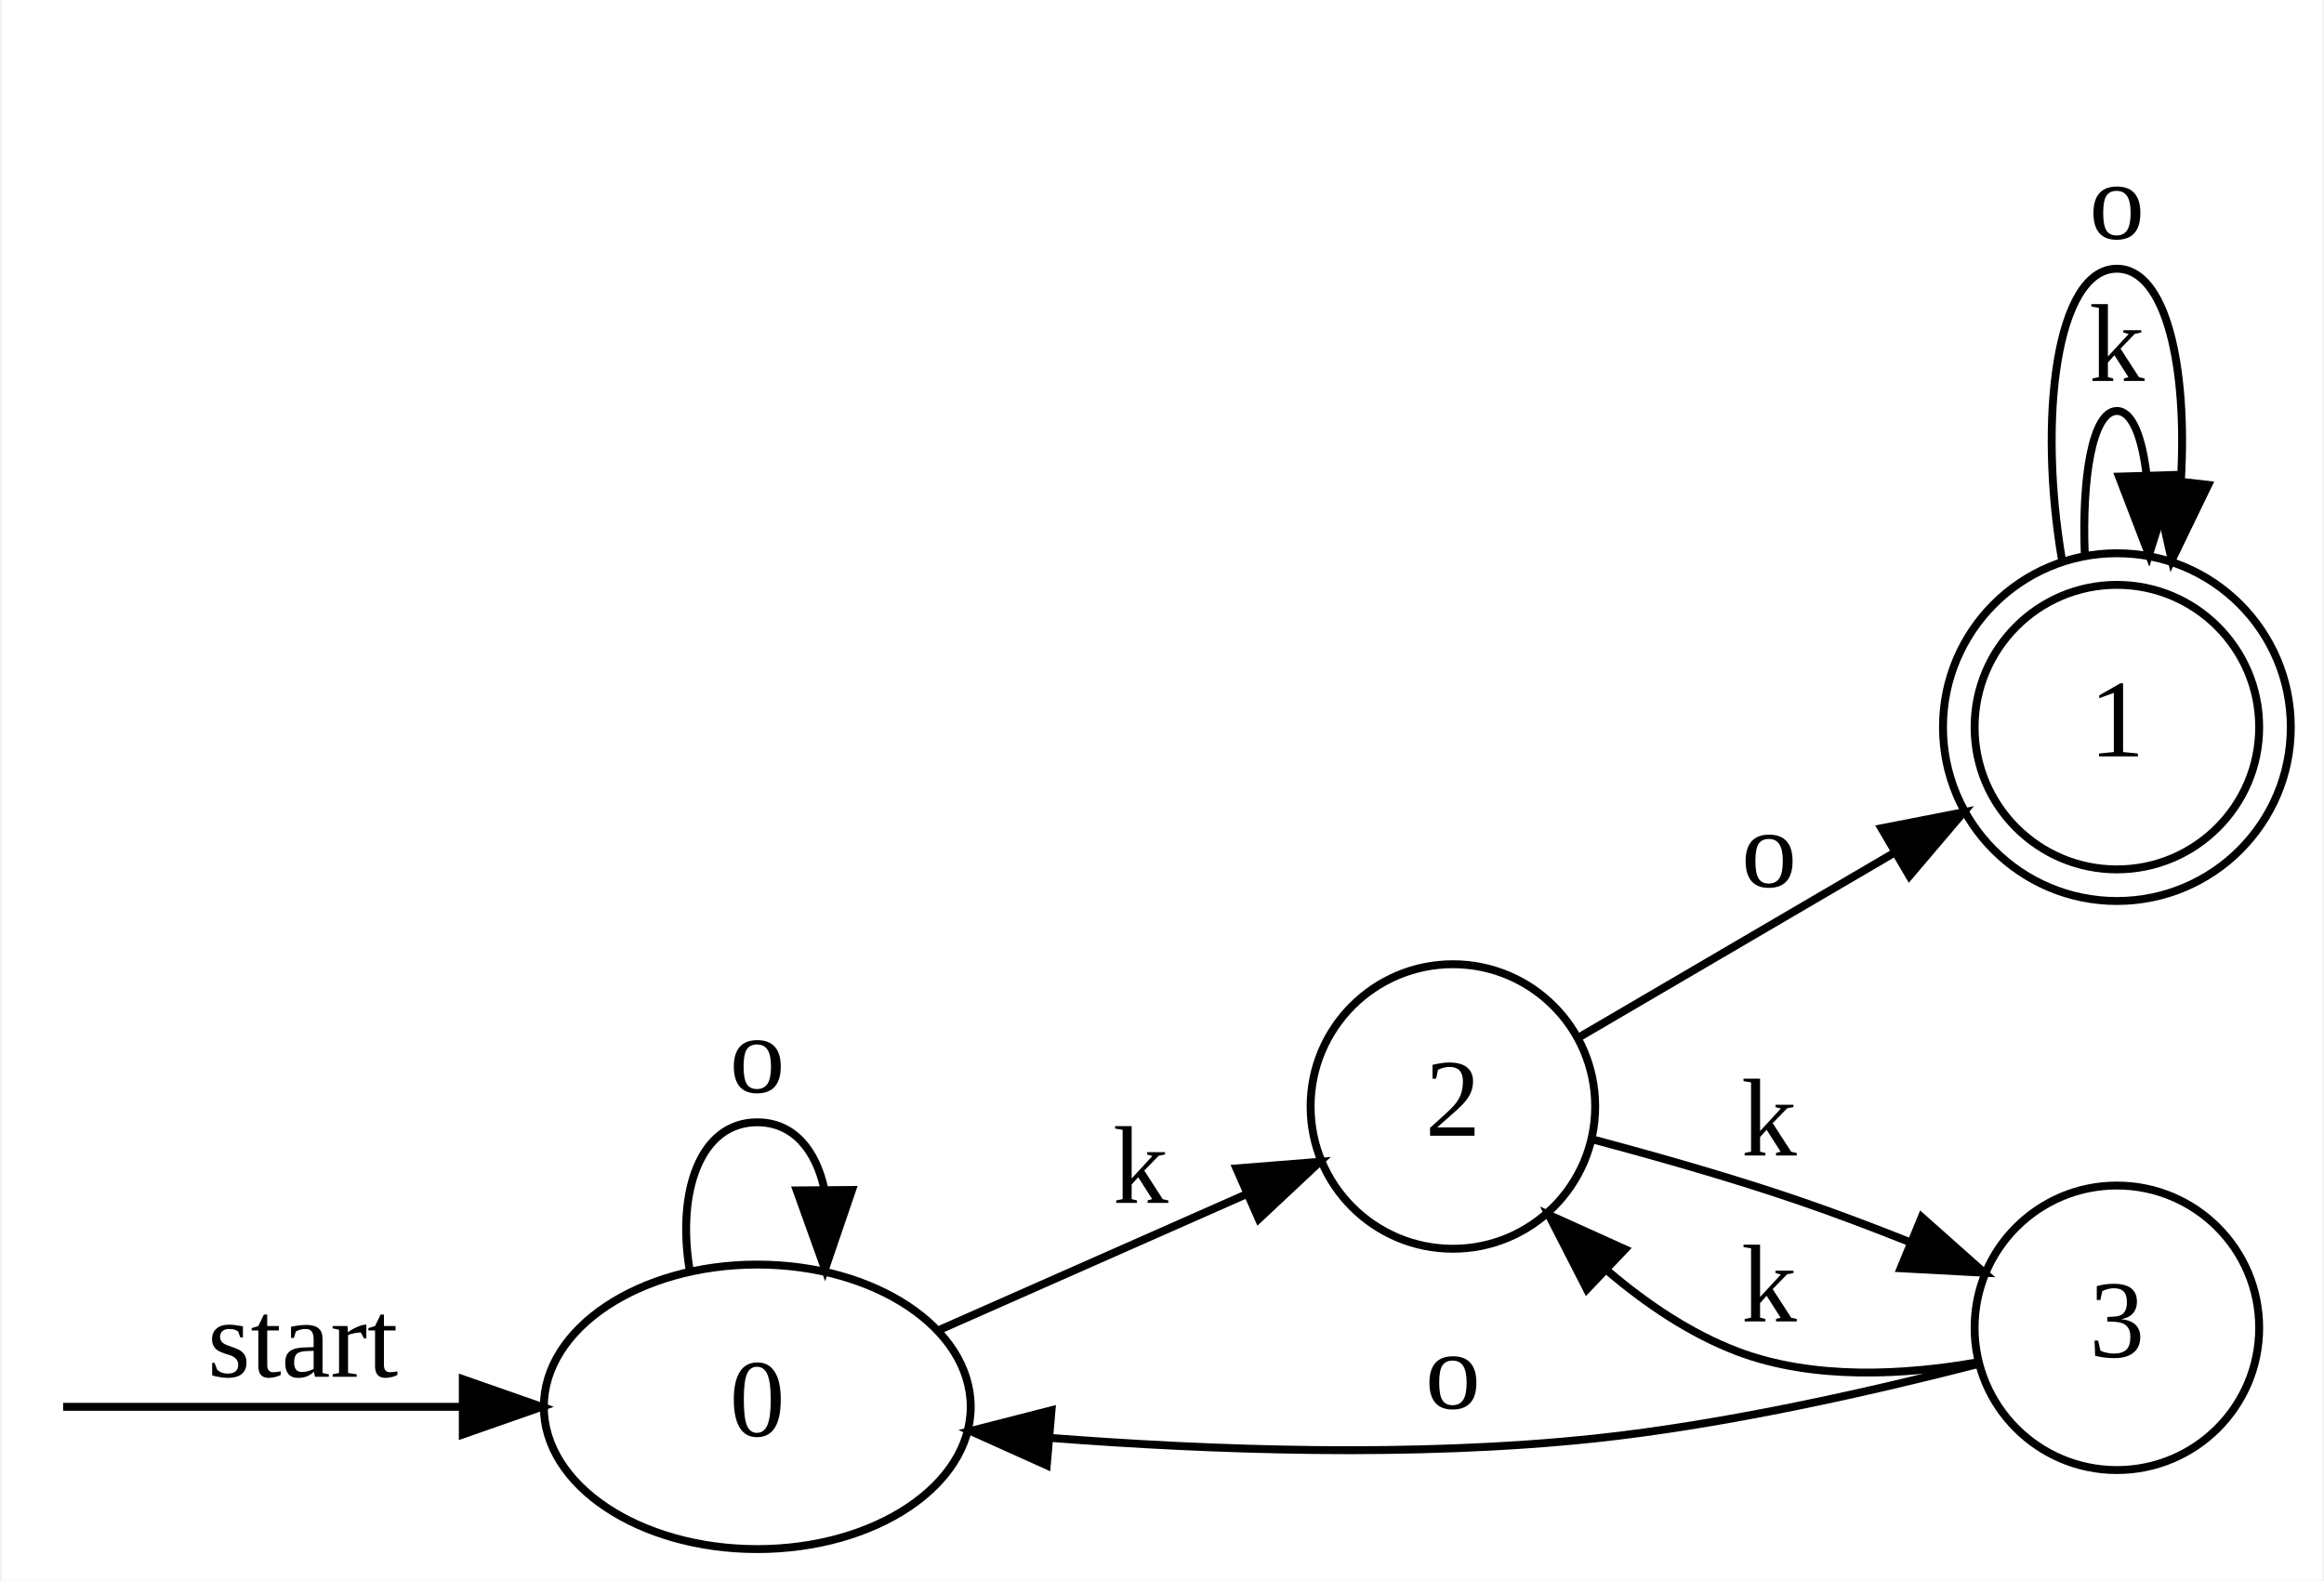
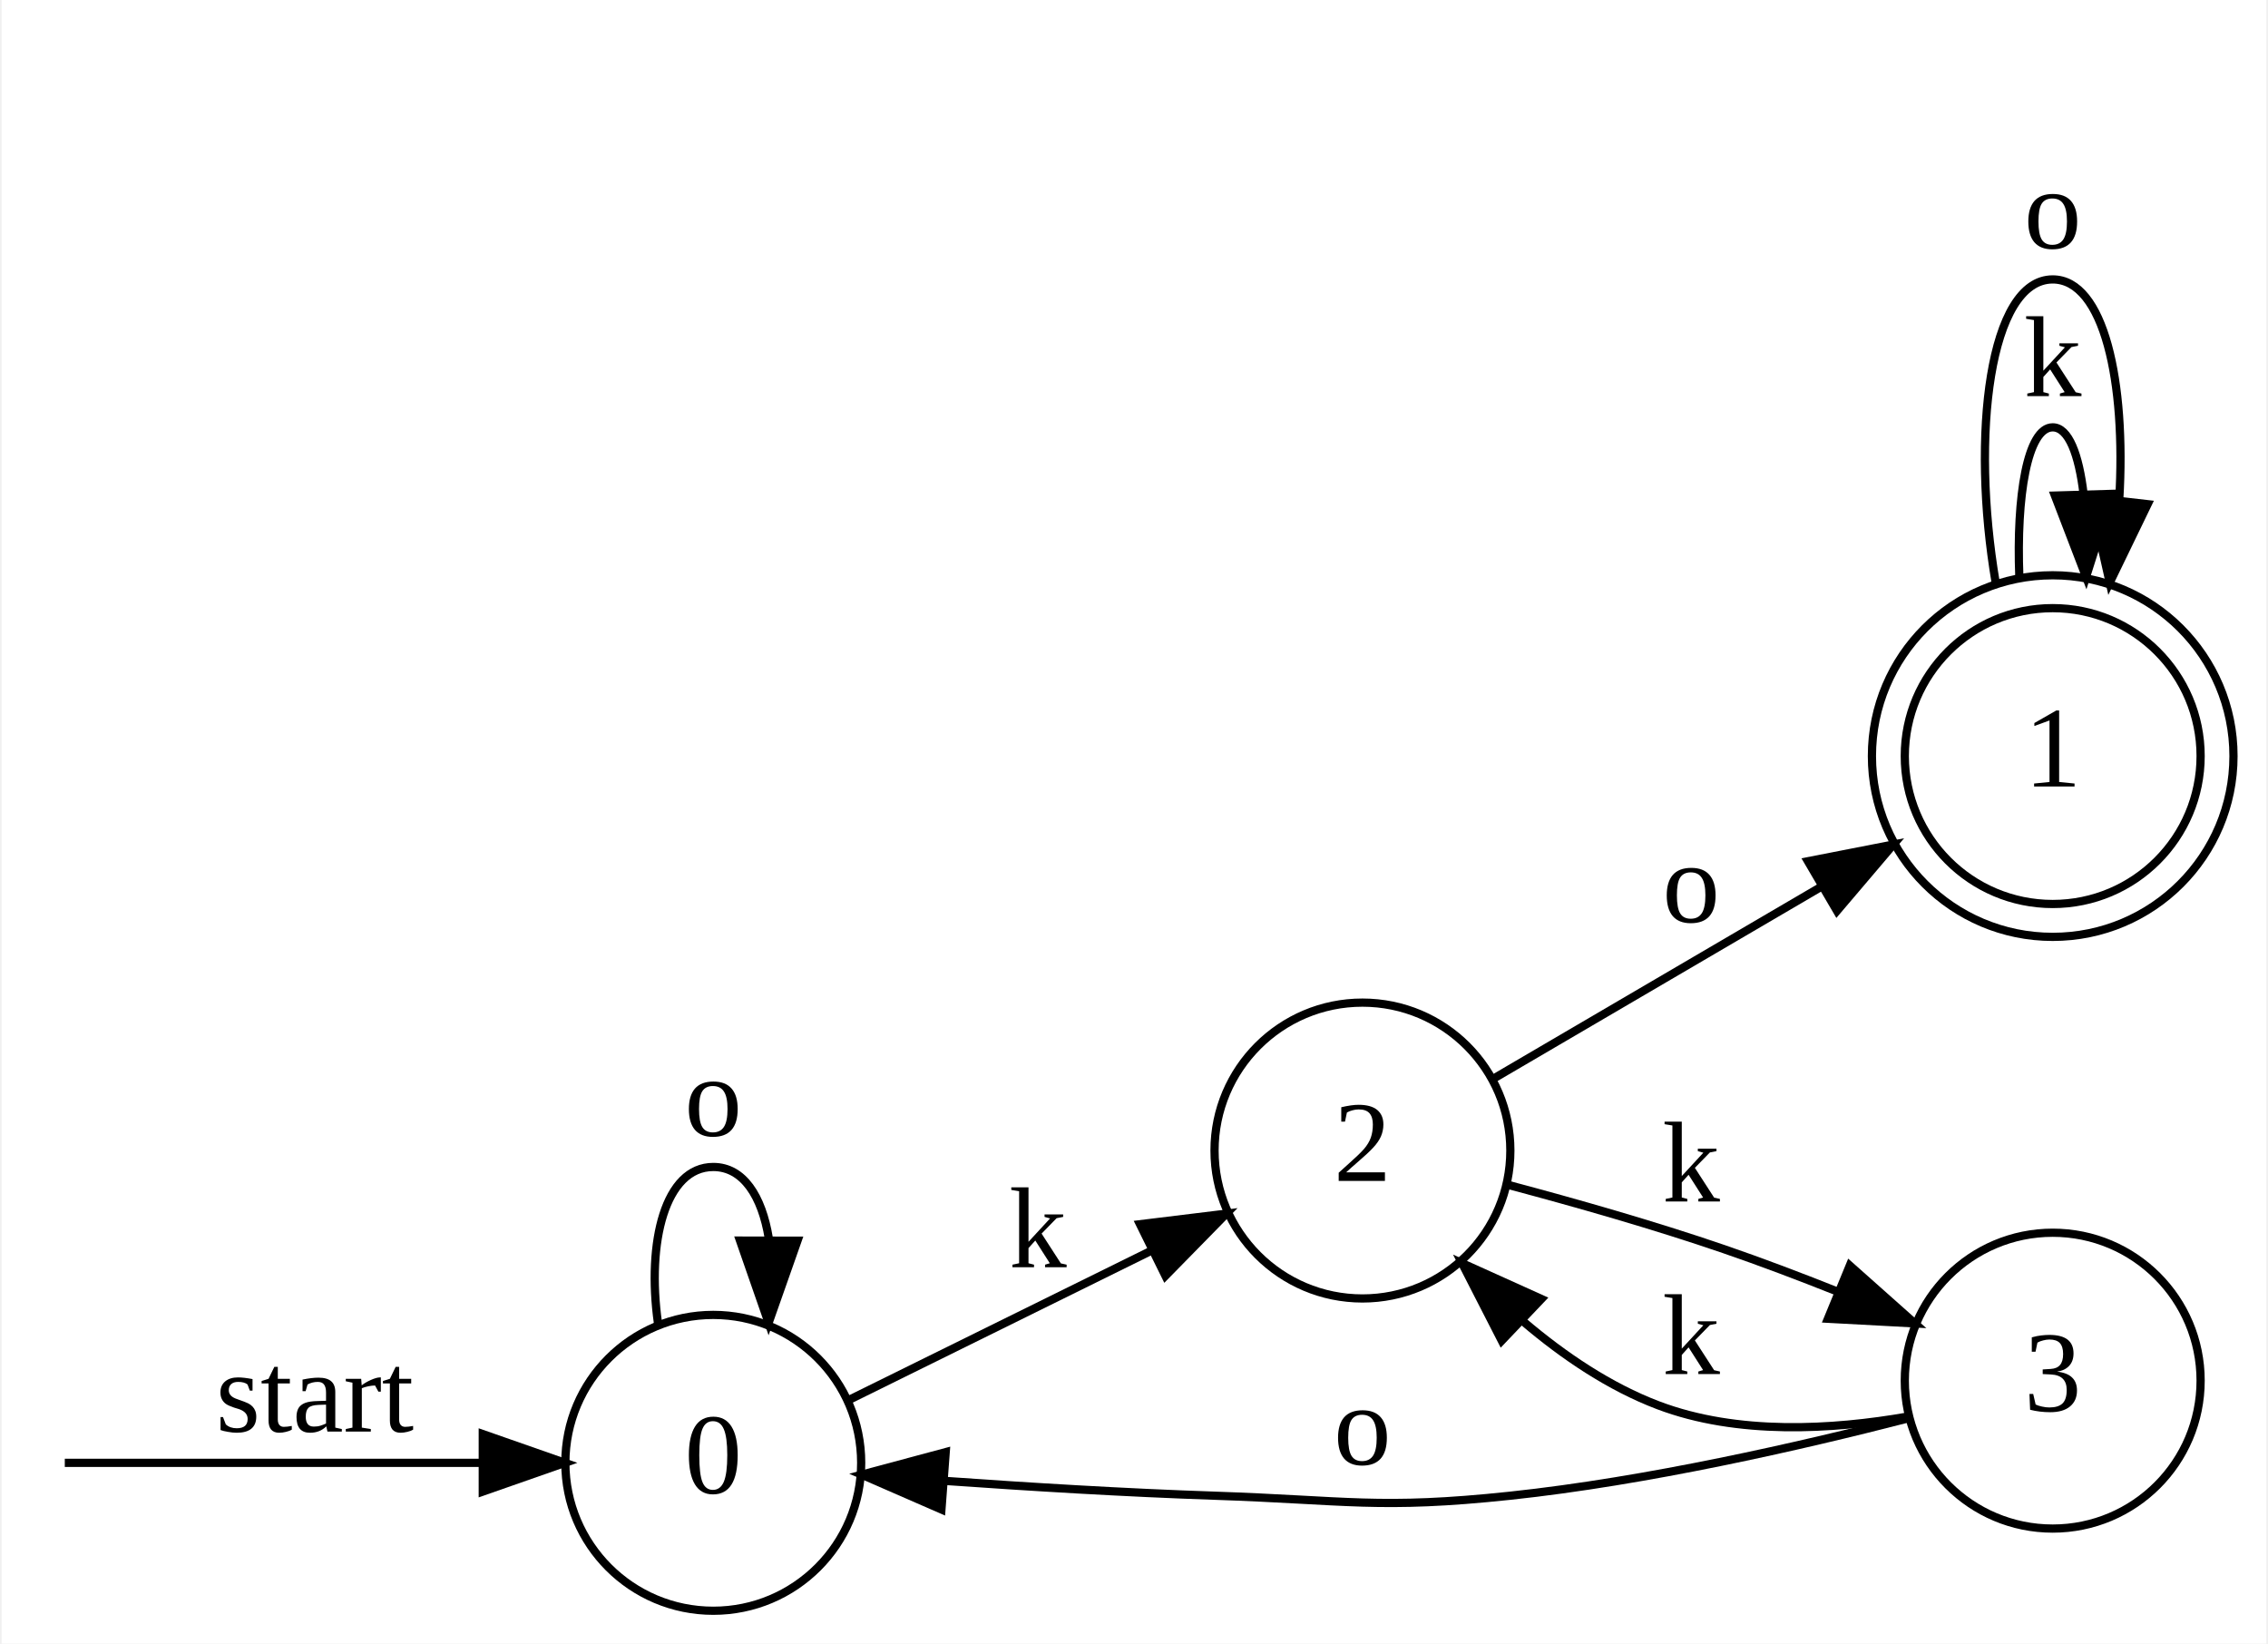
- <svg xmlns="http://www.w3.org/2000/svg" width="294pt" height="200pt" viewBox="0.00 0.00 293.60 200.00">
+ <svg xmlns="http://www.w3.org/2000/svg" width="276pt" height="200pt" viewBox="0.00 0.00 275.60 200.00">
  <g id="graph0" class="graph" transform="scale(1 1) rotate(0) translate(4 196)">
-     <polygon fill="white" stroke="none" points="-4,4 -4,-196 289.6,-196 289.6,4 -4,4" />
+     <polygon fill="white" stroke="none" points="-4,4 -4,-196 271.6,-196 271.6,4 -4,4" />
    <g id="node2" class="node">
-       <ellipse fill="none" stroke="black" cx="91.6" cy="-18" rx="27" ry="18" />
-       <text text-anchor="middle" x="91.6" y="-14.3" font-family="Times New Roman,serif" font-size="14.00">0</text>
+       <ellipse fill="none" stroke="black" cx="82.6" cy="-18" rx="18" ry="18" />
+       <text text-anchor="middle" x="82.6" y="-14.3" font-family="Times New Roman,serif" font-size="14.00">0</text>
    </g>
    <g id="edge1" class="edge">
-       <path fill="none" stroke="black" d="M3.786,-18C8.87,-18 32.709,-18 54.122,-18" />
-       <polygon fill="black" stroke="black" points="54.346,-21.5 64.346,-18 54.346,-14.5 54.346,-21.5" />
+       <path fill="none" stroke="black" d="M3.685,-18C8.696,-18 34.008,-18 54.442,-18" />
+       <polygon fill="black" stroke="black" points="54.55,-21.5 64.55,-18 54.55,-14.5 54.55,-21.5" />
      <text text-anchor="middle" x="34.1" y="-21.8" font-family="Times New Roman,serif" font-size="14.00">start</text>
    </g>
    <g id="edge7" class="edge">
-       <path fill="none" stroke="black" d="M83.031,-35.41C81.431,-45.088 84.287,-54 91.6,-54 96.17,-54 99,-50.519 100.089,-45.545" />
-       <polygon fill="black" stroke="black" points="103.59,-45.437 100.169,-35.41 96.59,-45.382 103.59,-45.437" />
-       <text text-anchor="middle" x="91.6" y="-57.8" font-family="Times New Roman,serif" font-size="14.00">o</text>
+       <path fill="none" stroke="black" d="M75.866,-35.037C74.492,-44.858 76.737,-54 82.6,-54 86.265,-54 88.516,-50.429 89.353,-45.353" />
+       <polygon fill="black" stroke="black" points="92.852,-45.031 89.334,-35.037 85.852,-45.044 92.852,-45.031" />
+       <text text-anchor="middle" x="82.6" y="-57.8" font-family="Times New Roman,serif" font-size="14.00">o</text>
    </g>
    <g id="node4" class="node">
-       <ellipse fill="none" stroke="black" cx="179.6" cy="-56" rx="18" ry="18" />
-       <text text-anchor="middle" x="179.6" y="-52.3" font-family="Times New Roman,serif" font-size="14.00">2</text>
+       <ellipse fill="none" stroke="black" cx="161.6" cy="-56" rx="18" ry="18" />
+       <text text-anchor="middle" x="161.6" y="-52.3" font-family="Times New Roman,serif" font-size="14.00">2</text>
    </g>
    <g id="edge6" class="edge">
-       <path fill="none" stroke="black" d="M114.747,-27.786C126.607,-33.026 141.259,-39.5 153.535,-44.925" />
-       <polygon fill="black" stroke="black" points="152.21,-48.166 162.771,-49.006 155.039,-41.763 152.21,-48.166" />
-       <text text-anchor="middle" x="140.1" y="-43.8" font-family="Times New Roman,serif" font-size="14.00">k</text>
+       <path fill="none" stroke="black" d="M99.182,-25.69C109.723,-30.892 123.868,-37.873 135.927,-43.824" />
+       <polygon fill="black" stroke="black" points="134.525,-47.035 145.041,-48.322 137.623,-40.757 134.525,-47.035" />
+       <text text-anchor="middle" x="122.1" y="-41.8" font-family="Times New Roman,serif" font-size="14.00">k</text>
    </g>
    <g id="node3" class="node">
-       <ellipse fill="none" stroke="black" cx="263.6" cy="-104" rx="18" ry="18" />
-       <ellipse fill="none" stroke="black" cx="263.6" cy="-104" rx="22" ry="22" />
-       <text text-anchor="middle" x="263.6" y="-100.3" font-family="Times New Roman,serif" font-size="14.00">1</text>
+       <ellipse fill="none" stroke="black" cx="245.6" cy="-104" rx="18" ry="18" />
+       <ellipse fill="none" stroke="black" cx="245.6" cy="-104" rx="22" ry="22" />
+       <text text-anchor="middle" x="245.6" y="-100.3" font-family="Times New Roman,serif" font-size="14.00">1</text>
    </g>
    <g id="edge8" class="edge">
-       <path fill="none" stroke="black" d="M259.539,-125.807C259.153,-135.563 260.506,-144 263.6,-144 265.534,-144 266.787,-140.704 267.361,-135.85" />
-       <polygon fill="black" stroke="black" points="270.861,-135.906 267.661,-125.807 263.864,-135.698 270.861,-135.906" />
-       <text text-anchor="middle" x="263.6" y="-147.8" font-family="Times New Roman,serif" font-size="14.00">k</text>
+       <path fill="none" stroke="black" d="M241.539,-125.807C241.153,-135.563 242.506,-144 245.6,-144 247.534,-144 248.787,-140.704 249.361,-135.85" />
+       <polygon fill="black" stroke="black" points="252.861,-135.906 249.661,-125.807 245.864,-135.698 252.861,-135.906" />
+       <text text-anchor="middle" x="245.6" y="-147.8" font-family="Times New Roman,serif" font-size="14.00">k</text>
    </g>
    <g id="edge9" class="edge">
-       <path fill="none" stroke="black" d="M256.66,-125.114C253.595,-143.096 255.909,-162 263.6,-162 269.849,-162 272.548,-149.52 271.697,-135.195" />
-       <polygon fill="black" stroke="black" points="275.157,-134.65 270.54,-125.114 268.203,-135.448 275.157,-134.65" />
-       <text text-anchor="middle" x="263.6" y="-165.8" font-family="Times New Roman,serif" font-size="14.00">o</text>
+       <path fill="none" stroke="black" d="M238.66,-125.114C235.595,-143.096 237.909,-162 245.6,-162 251.849,-162 254.548,-149.52 253.697,-135.195" />
+       <polygon fill="black" stroke="black" points="257.157,-134.65 252.54,-125.114 250.203,-135.448 257.157,-134.65" />
+       <text text-anchor="middle" x="245.6" y="-165.8" font-family="Times New Roman,serif" font-size="14.00">o</text>
    </g>
    <g id="edge3" class="edge">
-       <path fill="none" stroke="black" d="M195.64,-64.804C206.76,-71.313 222.207,-80.356 235.463,-88.115" />
-       <polygon fill="black" stroke="black" points="233.812,-91.204 244.21,-93.235 237.348,-85.163 233.812,-91.204" />
-       <text text-anchor="middle" x="219.6" y="-83.8" font-family="Times New Roman,serif" font-size="14.00">o</text>
+       <path fill="none" stroke="black" d="M177.64,-64.804C188.76,-71.313 204.207,-80.356 217.463,-88.115" />
+       <polygon fill="black" stroke="black" points="215.812,-91.204 226.21,-93.235 219.348,-85.163 215.812,-91.204" />
+       <text text-anchor="middle" x="201.6" y="-83.8" font-family="Times New Roman,serif" font-size="14.00">o</text>
    </g>
    <g id="node5" class="node">
-       <ellipse fill="none" stroke="black" cx="263.6" cy="-28" rx="18" ry="18" />
-       <text text-anchor="middle" x="263.6" y="-24.3" font-family="Times New Roman,serif" font-size="14.00">3</text>
+       <ellipse fill="none" stroke="black" cx="245.6" cy="-28" rx="18" ry="18" />
+       <text text-anchor="middle" x="245.6" y="-24.3" font-family="Times New Roman,serif" font-size="14.00">3</text>
    </g>
    <g id="edge2" class="edge">
-       <path fill="none" stroke="black" d="M197.485,-51.778C205.471,-49.657 215.097,-46.92 223.6,-44 228.082,-42.461 232.792,-40.677 237.327,-38.87" />
-       <polygon fill="black" stroke="black" points="238.905,-42.006 246.822,-34.966 236.242,-35.532 238.905,-42.006" />
-       <text text-anchor="middle" x="219.6" y="-49.8" font-family="Times New Roman,serif" font-size="14.00">k</text>
+       <path fill="none" stroke="black" d="M179.485,-51.778C187.471,-49.657 197.097,-46.92 205.6,-44 210.082,-42.461 214.792,-40.677 219.327,-38.87" />
+       <polygon fill="black" stroke="black" points="220.905,-42.006 228.822,-34.966 218.242,-35.532 220.905,-42.006" />
+       <text text-anchor="middle" x="201.6" y="-49.8" font-family="Times New Roman,serif" font-size="14.00">k</text>
    </g>
    <g id="edge5" class="edge">
-       <path fill="none" stroke="black" d="M245.924,-23.386C232.887,-20.028 214.244,-15.772 197.6,-14 174.738,-11.566 148.938,-12.498 128.633,-14.072" />
-       <polygon fill="black" stroke="black" points="128.224,-10.594 118.561,-14.939 128.824,-17.568 128.224,-10.594" />
-       <text text-anchor="middle" x="179.6" y="-17.8" font-family="Times New Roman,serif" font-size="14.00">o</text>
+       <path fill="none" stroke="black" d="M227.924,-23.386C214.887,-20.028 196.244,-15.772 179.6,-14 163.69,-12.306 159.591,-13.468 143.6,-14 132.836,-14.358 121.003,-15.078 110.712,-15.809" />
+       <polygon fill="black" stroke="black" points="110.366,-12.325 100.654,-16.56 110.887,-19.305 110.366,-12.325" />
+       <text text-anchor="middle" x="161.6" y="-17.8" font-family="Times New Roman,serif" font-size="14.00">o</text>
    </g>
    <g id="edge4" class="edge">
-       <path fill="none" stroke="black" d="M246.001,-23.639C236.769,-22.017 225.233,-21.347 215.6,-25 209.668,-27.249 204.096,-31.015 199.217,-35.161" />
-       <polygon fill="black" stroke="black" points="196.549,-32.867 191.719,-42.297 201.375,-37.938 196.549,-32.867" />
-       <text text-anchor="middle" x="219.6" y="-28.8" font-family="Times New Roman,serif" font-size="14.00">k</text>
+       <path fill="none" stroke="black" d="M228.001,-23.639C218.769,-22.017 207.233,-21.347 197.6,-25 191.668,-27.249 186.096,-31.015 181.217,-35.161" />
+       <polygon fill="black" stroke="black" points="178.549,-32.867 173.719,-42.297 183.375,-37.938 178.549,-32.867" />
+       <text text-anchor="middle" x="201.6" y="-28.8" font-family="Times New Roman,serif" font-size="14.00">k</text>
    </g>
  </g>
</svg>
